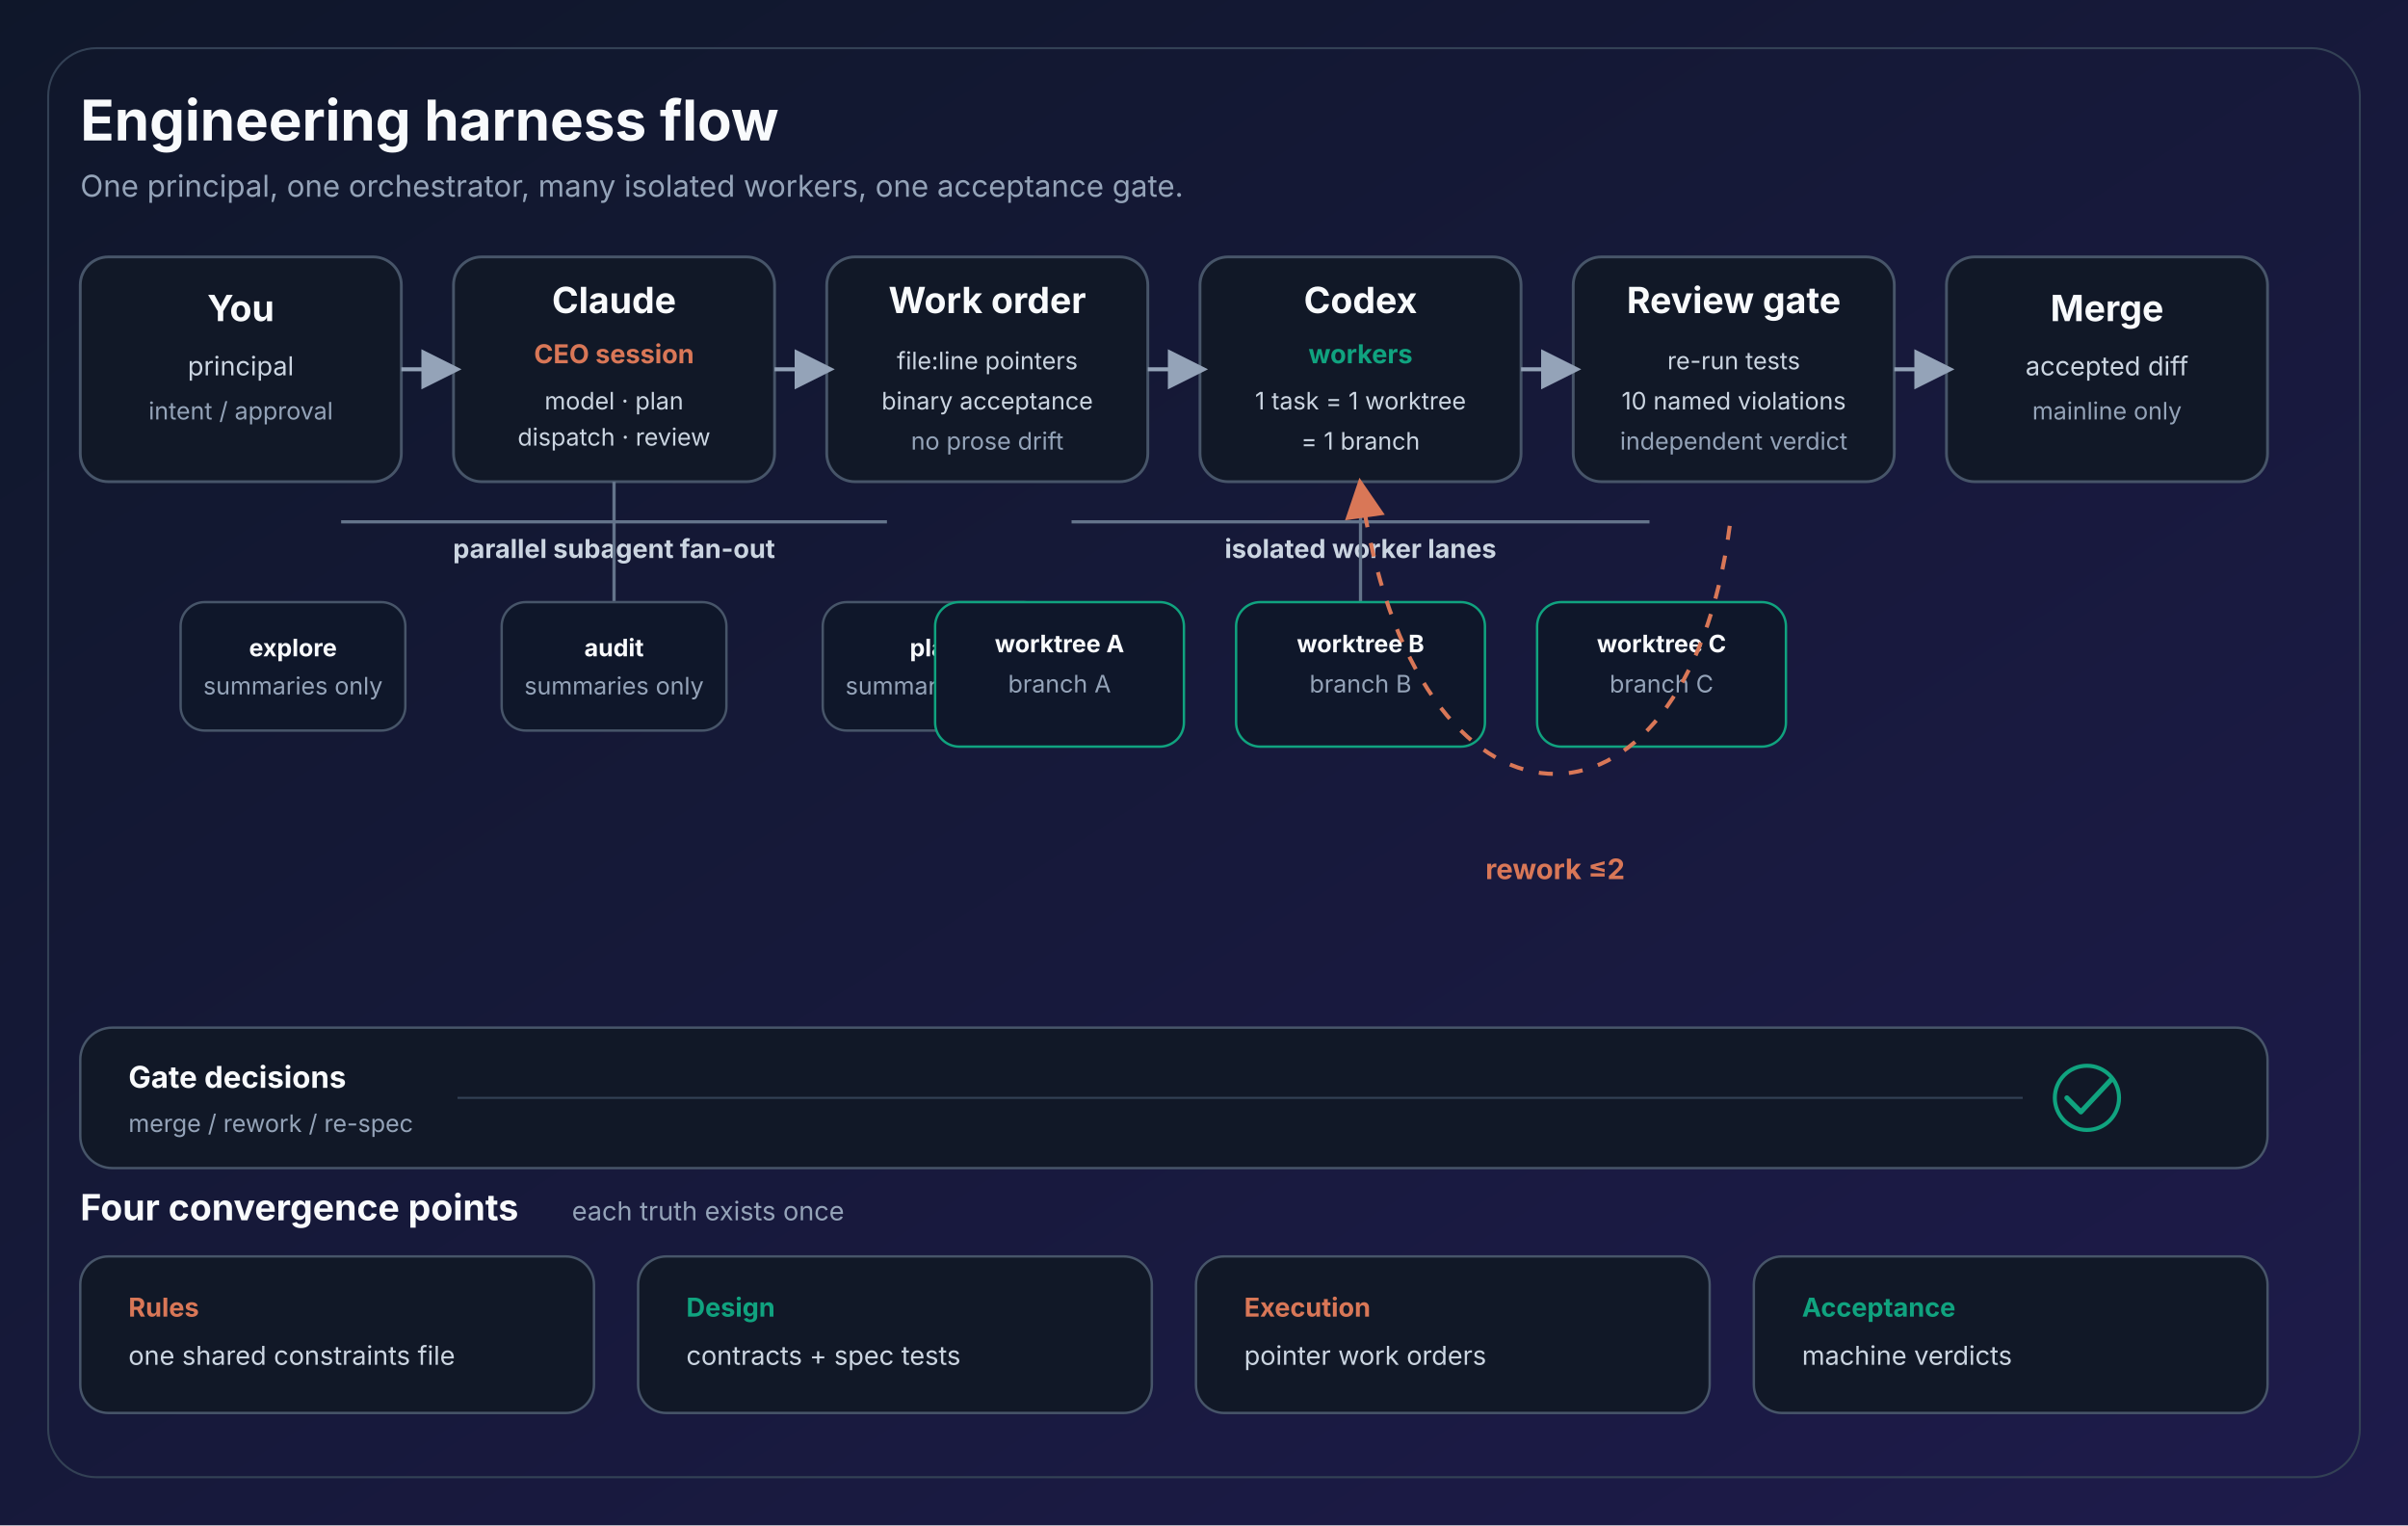
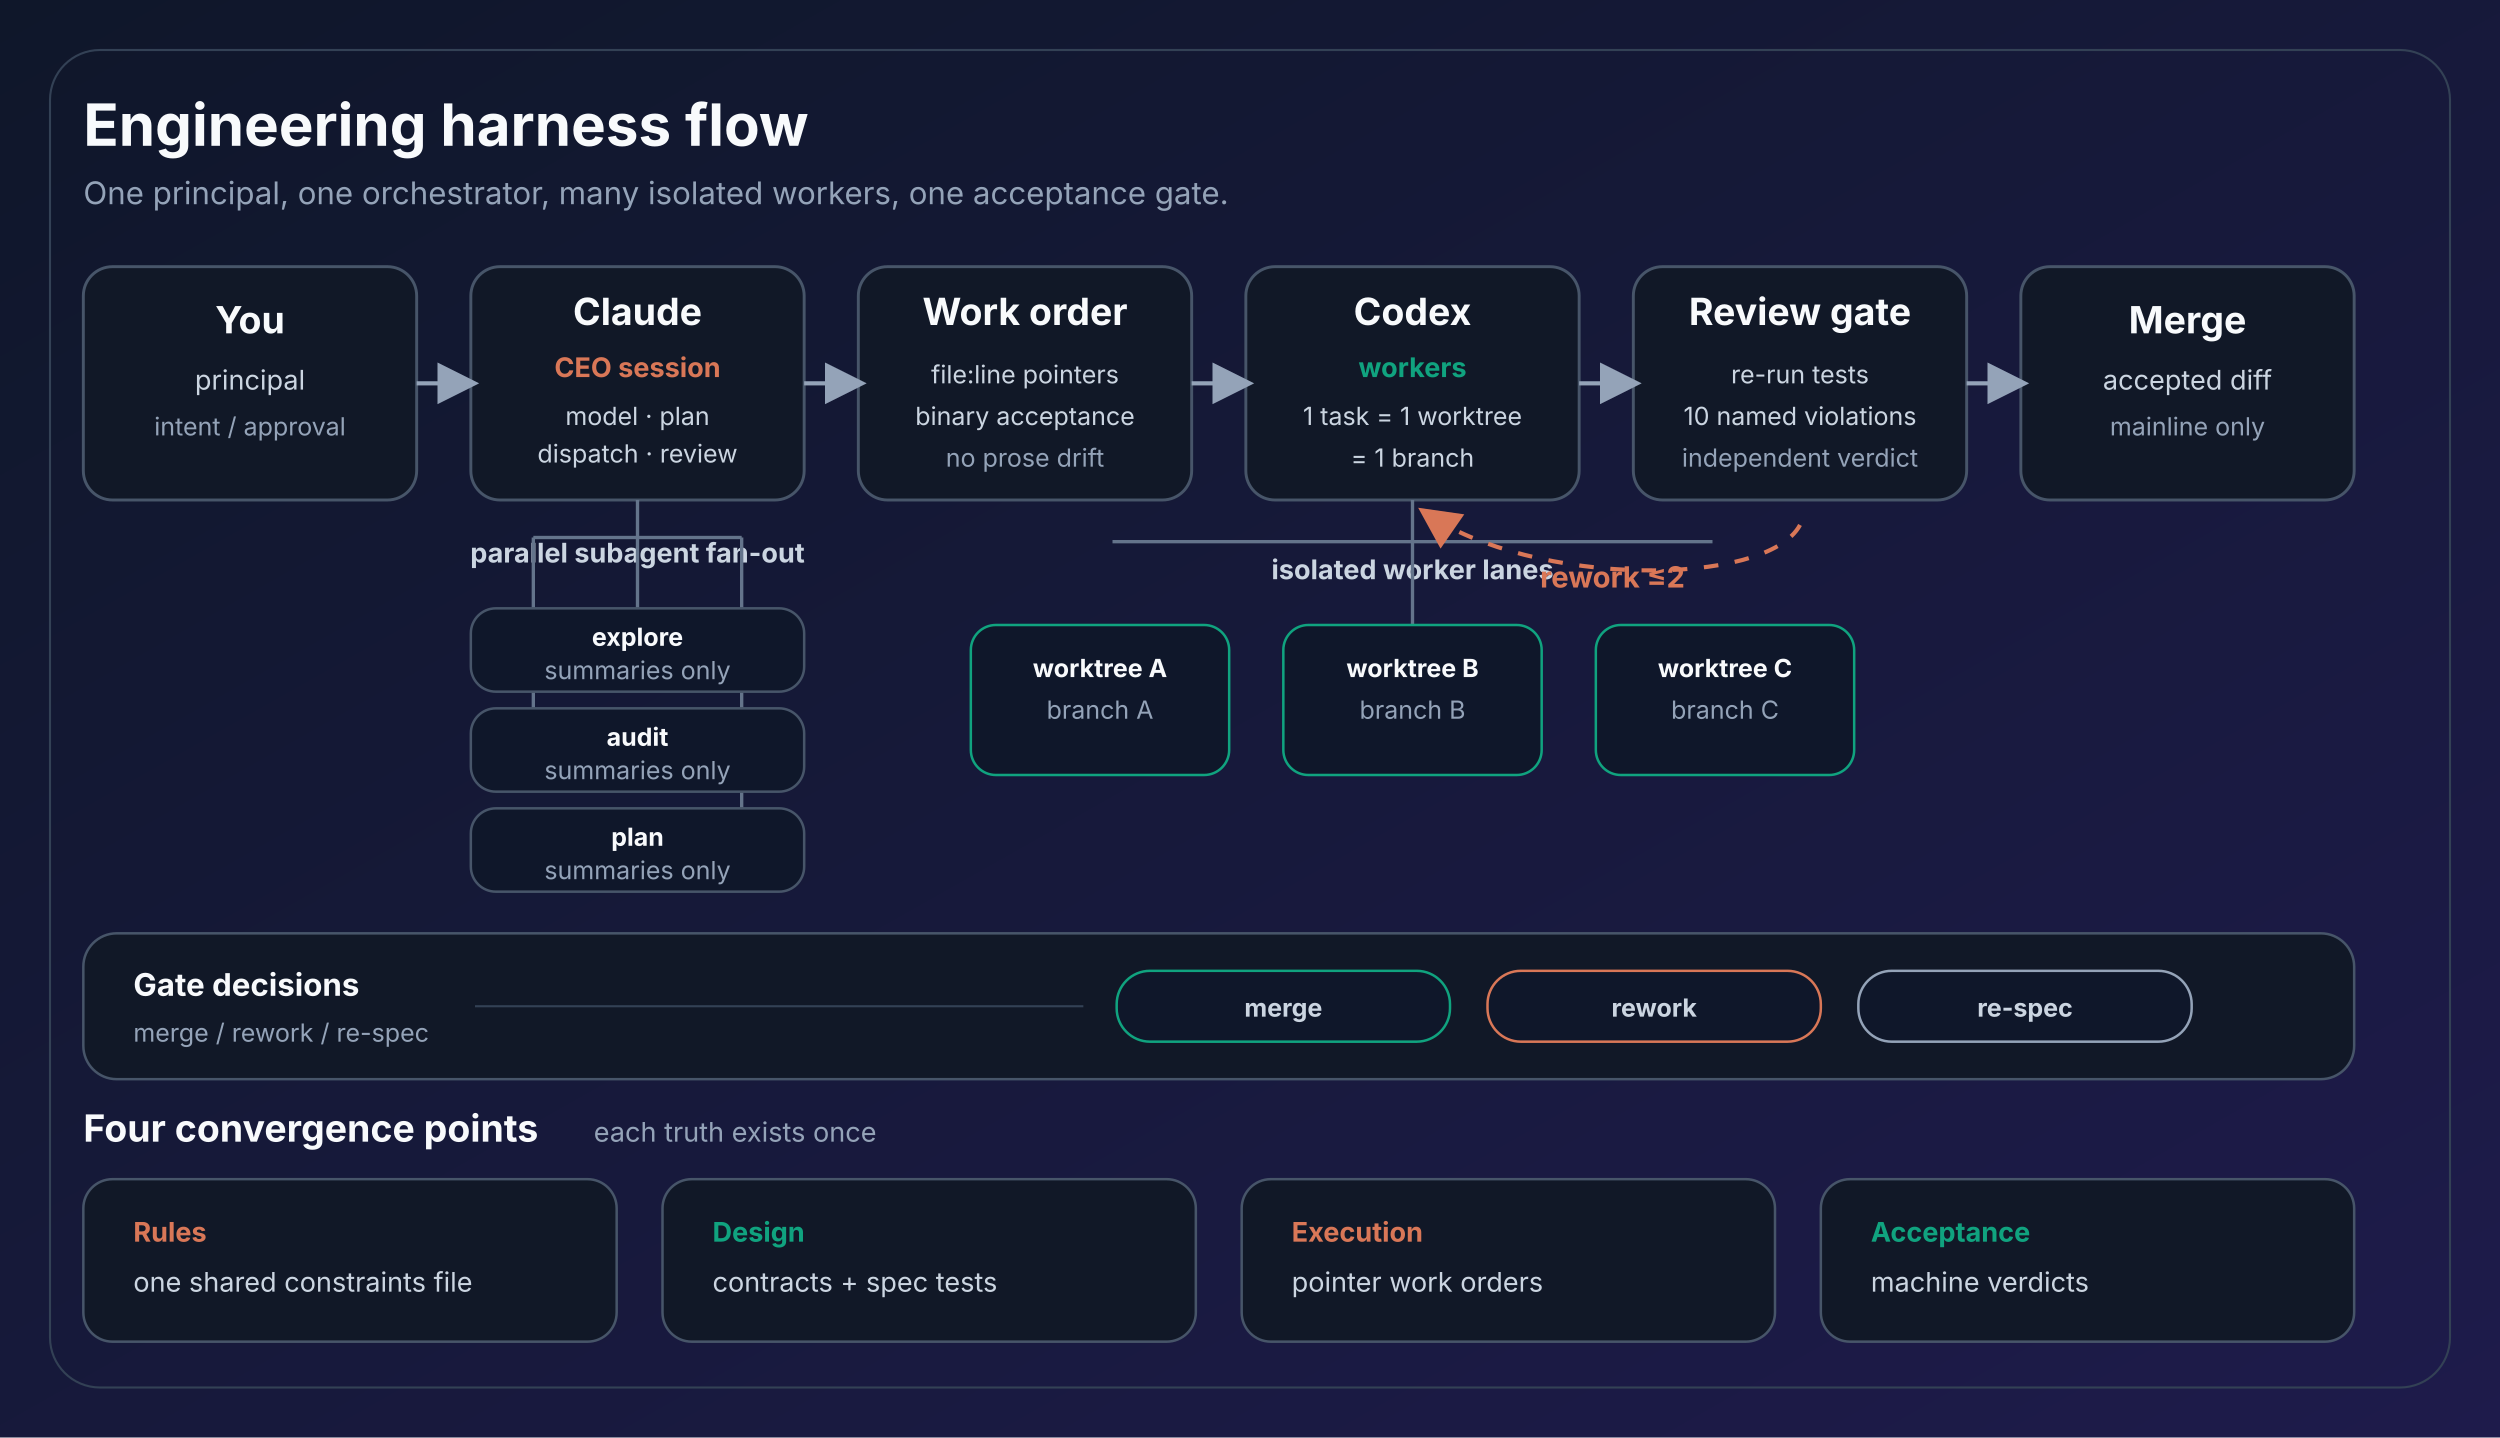
- <svg xmlns="http://www.w3.org/2000/svg" viewBox="0 0 1200 760" role="img" aria-labelledby="title desc">
+ <svg xmlns="http://www.w3.org/2000/svg" viewBox="0 0 1200 690" role="img" aria-labelledby="title desc">
  <defs>
    <linearGradient id="bg" x1="0" y1="0" x2="1" y2="1">
      <stop offset="0" stop-color="#0f172a" />
      <stop offset="1" stop-color="#1e1b4b" />
    </linearGradient>
    <marker id="arrow" markerWidth="10" markerHeight="10" refX="8" refY="5" orient="auto" markerUnits="strokeWidth">
      <path d="M0 0l10 5-10 5z" fill="#94a3b8" />
    </marker>
    <marker id="arrowWarm" markerWidth="10" markerHeight="10" refX="8" refY="5" orient="auto" markerUnits="strokeWidth">
      <path d="M0 0l10 5-10 5z" fill="#d97757" />
    </marker>
  </defs>
-   <rect width="1200" height="760" fill="url(#bg)" />
-   <rect x="24" y="24" width="1152" height="712" rx="24" fill="none" stroke="#334155" stroke-width="1" />
+   <rect width="1200" height="690" fill="url(#bg)" />
+   <rect x="24" y="24" width="1152" height="642" rx="24" fill="none" stroke="#334155" stroke-width="1" />
  <g font-family="ui-sans-serif, -apple-system, BlinkMacSystemFont, 'Segoe UI', sans-serif">
    <text x="40" y="70" fill="#f8fafc" font-size="28" font-weight="700">Engineering harness flow</text>
    <text x="40" y="98" fill="#94a3b8" font-size="15">One principal, one orchestrator, many isolated workers, one acceptance gate.</text>
    <g stroke="#475569" stroke-width="1.4" fill="#111827">
      <rect x="40" y="128" width="160" height="112" rx="14" />
      <rect x="226" y="128" width="160" height="112" rx="14" />
      <rect x="412" y="128" width="160" height="112" rx="14" />
      <rect x="598" y="128" width="160" height="112" rx="14" />
      <rect x="784" y="128" width="160" height="112" rx="14" />
      <rect x="970" y="128" width="160" height="112" rx="14" />
    </g>
    <g stroke="#94a3b8" stroke-width="2" fill="none" marker-end="url(#arrow)">
      <path d="M200 184h26" />
      <path d="M386 184h26" />
      <path d="M572 184h26" />
      <path d="M758 184h26" />
      <path d="M944 184h26" />
    </g>
    <g text-anchor="middle">
      <text x="120" y="160" fill="#f8fafc" font-size="18" font-weight="700">You</text>
      <text x="120" y="187" fill="#cbd5e1" font-size="13">principal</text>
      <text x="120" y="209" fill="#94a3b8" font-size="12">intent / approval</text>
      <text x="306" y="156" fill="#f8fafc" font-size="18" font-weight="700">Claude</text>
      <text x="306" y="181" fill="#d97757" font-size="13" font-weight="700">CEO session</text>
      <text x="306" y="204" fill="#cbd5e1" font-size="12">model · plan</text>
      <text x="306" y="222" fill="#cbd5e1" font-size="12">dispatch · review</text>
      <text x="492" y="156" fill="#f8fafc" font-size="18" font-weight="700">Work order</text>
      <text x="492" y="184" fill="#cbd5e1" font-size="12">file:line pointers</text>
      <text x="492" y="204" fill="#cbd5e1" font-size="12">binary acceptance</text>
      <text x="492" y="224" fill="#94a3b8" font-size="12">no prose drift</text>
      <text x="678" y="156" fill="#f8fafc" font-size="18" font-weight="700">Codex</text>
      <text x="678" y="181" fill="#10a37f" font-size="13" font-weight="700">workers</text>
      <text x="678" y="204" fill="#cbd5e1" font-size="12">1 task = 1 worktree</text>
      <text x="678" y="224" fill="#cbd5e1" font-size="12">= 1 branch</text>
      <text x="864" y="156" fill="#f8fafc" font-size="18" font-weight="700">Review gate</text>
      <text x="864" y="184" fill="#cbd5e1" font-size="12">re-run tests</text>
      <text x="864" y="204" fill="#cbd5e1" font-size="12">10 named violations</text>
      <text x="864" y="224" fill="#94a3b8" font-size="12">independent verdict</text>
      <text x="1050" y="160" fill="#f8fafc" font-size="18" font-weight="700">Merge</text>
      <text x="1050" y="187" fill="#cbd5e1" font-size="13">accepted diff</text>
      <text x="1050" y="209" fill="#94a3b8" font-size="12">mainline only</text>
    </g>
-     <g transform="translate(226 300)">
+     <g transform="translate(226 292)">
      <text x="80" y="-22" text-anchor="middle" fill="#cbd5e1" font-size="13" font-weight="700">parallel subagent fan-out</text>
-       <path d="M80 -60V-40M80 -40H-56M80 -40H216M80 -40V0" stroke="#64748b" stroke-width="1.6" fill="none" />
+       <path d="M80 -52V-34M80 -34H30M80 -34H130M80 -34V0M30 -34V48M130 -34V96" stroke="#64748b" stroke-width="1.6" fill="none" />
      <g fill="#0f172a" stroke="#475569" stroke-width="1.2">
-         <rect x="-136" y="0" width="112" height="64" rx="12" />
-         <rect x="24" y="0" width="112" height="64" rx="12" />
-         <rect x="184" y="0" width="112" height="64" rx="12" />
+         <rect x="0" y="0" width="160" height="40" rx="12" />
+         <rect x="0" y="48" width="160" height="40" rx="12" />
+         <rect x="0" y="96" width="160" height="40" rx="12" />
      </g>
      <g text-anchor="middle" font-size="12">
-         <text x="-80" y="27" fill="#f8fafc" font-weight="700">explore</text>
-         <text x="-80" y="46" fill="#94a3b8">summaries only</text>
-         <text x="80" y="27" fill="#f8fafc" font-weight="700">audit</text>
-         <text x="80" y="46" fill="#94a3b8">summaries only</text>
-         <text x="240" y="27" fill="#f8fafc" font-weight="700">plan</text>
-         <text x="240" y="46" fill="#94a3b8">summaries only</text>
+         <text x="80" y="18" fill="#f8fafc" font-weight="700">explore</text>
+         <text x="80" y="34" fill="#94a3b8">summaries only</text>
+         <text x="80" y="66" fill="#f8fafc" font-weight="700">audit</text>
+         <text x="80" y="82" fill="#94a3b8">summaries only</text>
+         <text x="80" y="114" fill="#f8fafc" font-weight="700">plan</text>
+         <text x="80" y="130" fill="#94a3b8">summaries only</text>
      </g>
    </g>
    <g transform="translate(598 300)">
      <text x="80" y="-22" text-anchor="middle" fill="#cbd5e1" font-size="13" font-weight="700">isolated worker lanes</text>
      <path d="M80 -60V-40M80 -40H-64M80 -40H224M80 -40V0" stroke="#64748b" stroke-width="1.6" fill="none" />
      <g fill="#0f172a" stroke="#10a37f" stroke-width="1.2">
        <rect x="-132" y="0" width="124" height="72" rx="12" />
        <rect x="18" y="0" width="124" height="72" rx="12" />
        <rect x="168" y="0" width="124" height="72" rx="12" />
      </g>
      <g text-anchor="middle" font-size="12">
        <text x="-70" y="25" fill="#f8fafc" font-weight="700">worktree A</text>
        <text x="-70" y="45" fill="#94a3b8">branch A</text>
        <text x="80" y="25" fill="#f8fafc" font-weight="700">worktree B</text>
        <text x="80" y="45" fill="#94a3b8">branch B</text>
        <text x="230" y="25" fill="#f8fafc" font-weight="700">worktree C</text>
        <text x="230" y="45" fill="#94a3b8">branch C</text>
      </g>
    </g>
-     <path d="M862 262 C840 430 704 430 678 242" fill="none" stroke="#d97757" stroke-width="2" stroke-dasharray="7 8" marker-end="url(#arrowWarm)" />
-     <text x="775" y="438" text-anchor="middle" fill="#d97757" font-size="14" font-weight="700">rework ≤2</text>
-     <g transform="translate(40 512)">
+     <path d="M864 252 C848 282 736 282 684 246" fill="none" stroke="#d97757" stroke-width="2" stroke-dasharray="7 8" marker-end="url(#arrowWarm)" />
+     <text x="774" y="282" text-anchor="middle" fill="#d97757" font-size="14" font-weight="700">rework ≤2</text>
+     <g transform="translate(40 448)">
      <rect x="0" y="0" width="1090" height="70" rx="16" fill="#111827" stroke="#475569" stroke-width="1.2" />
      <text x="24" y="30" fill="#f8fafc" font-size="15" font-weight="700">Gate decisions</text>
      <text x="24" y="52" fill="#94a3b8" font-size="12">merge / rework / re-spec</text>
-       <path d="M188 35h780" stroke="#334155" stroke-width="1" />
-       <circle cx="1000" cy="35" r="16" fill="none" stroke="#10a37f" stroke-width="2" />
-       <path d="M990 35l7 7 15-16" fill="none" stroke="#10a37f" stroke-width="2.5" stroke-linecap="round" stroke-linejoin="round" />
+       <path d="M188 35h292" stroke="#334155" stroke-width="1" />
+       <path d="M512 18h128a16 16 0 0 1 16 16v2a16 16 0 0 1-16 16H512a16 16 0 0 1-16-16v-2a16 16 0 0 1 16-16z" fill="#0f172a" stroke="#10a37f" stroke-width="1.2" />
+       <path d="M690 18h128a16 16 0 0 1 16 16v2a16 16 0 0 1-16 16H690a16 16 0 0 1-16-16v-2a16 16 0 0 1 16-16z" fill="#0f172a" stroke="#d97757" stroke-width="1.2" />
+       <path d="M868 18h128a16 16 0 0 1 16 16v2a16 16 0 0 1-16 16H868a16 16 0 0 1-16-16v-2a16 16 0 0 1 16-16z" fill="#0f172a" stroke="#94a3b8" stroke-width="1.2" />
+       <text x="576" y="40" text-anchor="middle" fill="#cbd5e1" font-size="12" font-weight="700">merge</text>
+       <text x="754" y="40" text-anchor="middle" fill="#cbd5e1" font-size="12" font-weight="700">rework</text>
+       <text x="932" y="40" text-anchor="middle" fill="#cbd5e1" font-size="12" font-weight="700">re-spec</text>
    </g>
-     <g transform="translate(40 626)">
+     <g transform="translate(40 566)">
      <text x="0" y="-18" fill="#f8fafc" font-size="18" font-weight="700">Four convergence points</text>
      <text x="245" y="-18" fill="#94a3b8" font-size="13">each truth exists once</text>
      <g fill="#111827" stroke="#475569" stroke-width="1.2">
        <rect x="0" y="0" width="256" height="78" rx="14" />
        <rect x="278" y="0" width="256" height="78" rx="14" />
        <rect x="556" y="0" width="256" height="78" rx="14" />
        <rect x="834" y="0" width="256" height="78" rx="14" />
      </g>
      <g font-size="13">
        <text x="24" y="30" fill="#d97757" font-weight="700">Rules</text>
        <text x="24" y="54" fill="#cbd5e1">one shared constraints file</text>
        <text x="302" y="30" fill="#10a37f" font-weight="700">Design</text>
        <text x="302" y="54" fill="#cbd5e1">contracts + spec tests</text>
        <text x="580" y="30" fill="#d97757" font-weight="700">Execution</text>
        <text x="580" y="54" fill="#cbd5e1">pointer work orders</text>
        <text x="858" y="30" fill="#10a37f" font-weight="700">Acceptance</text>
        <text x="858" y="54" fill="#cbd5e1">machine verdicts</text>
      </g>
    </g>
  </g>
</svg>
